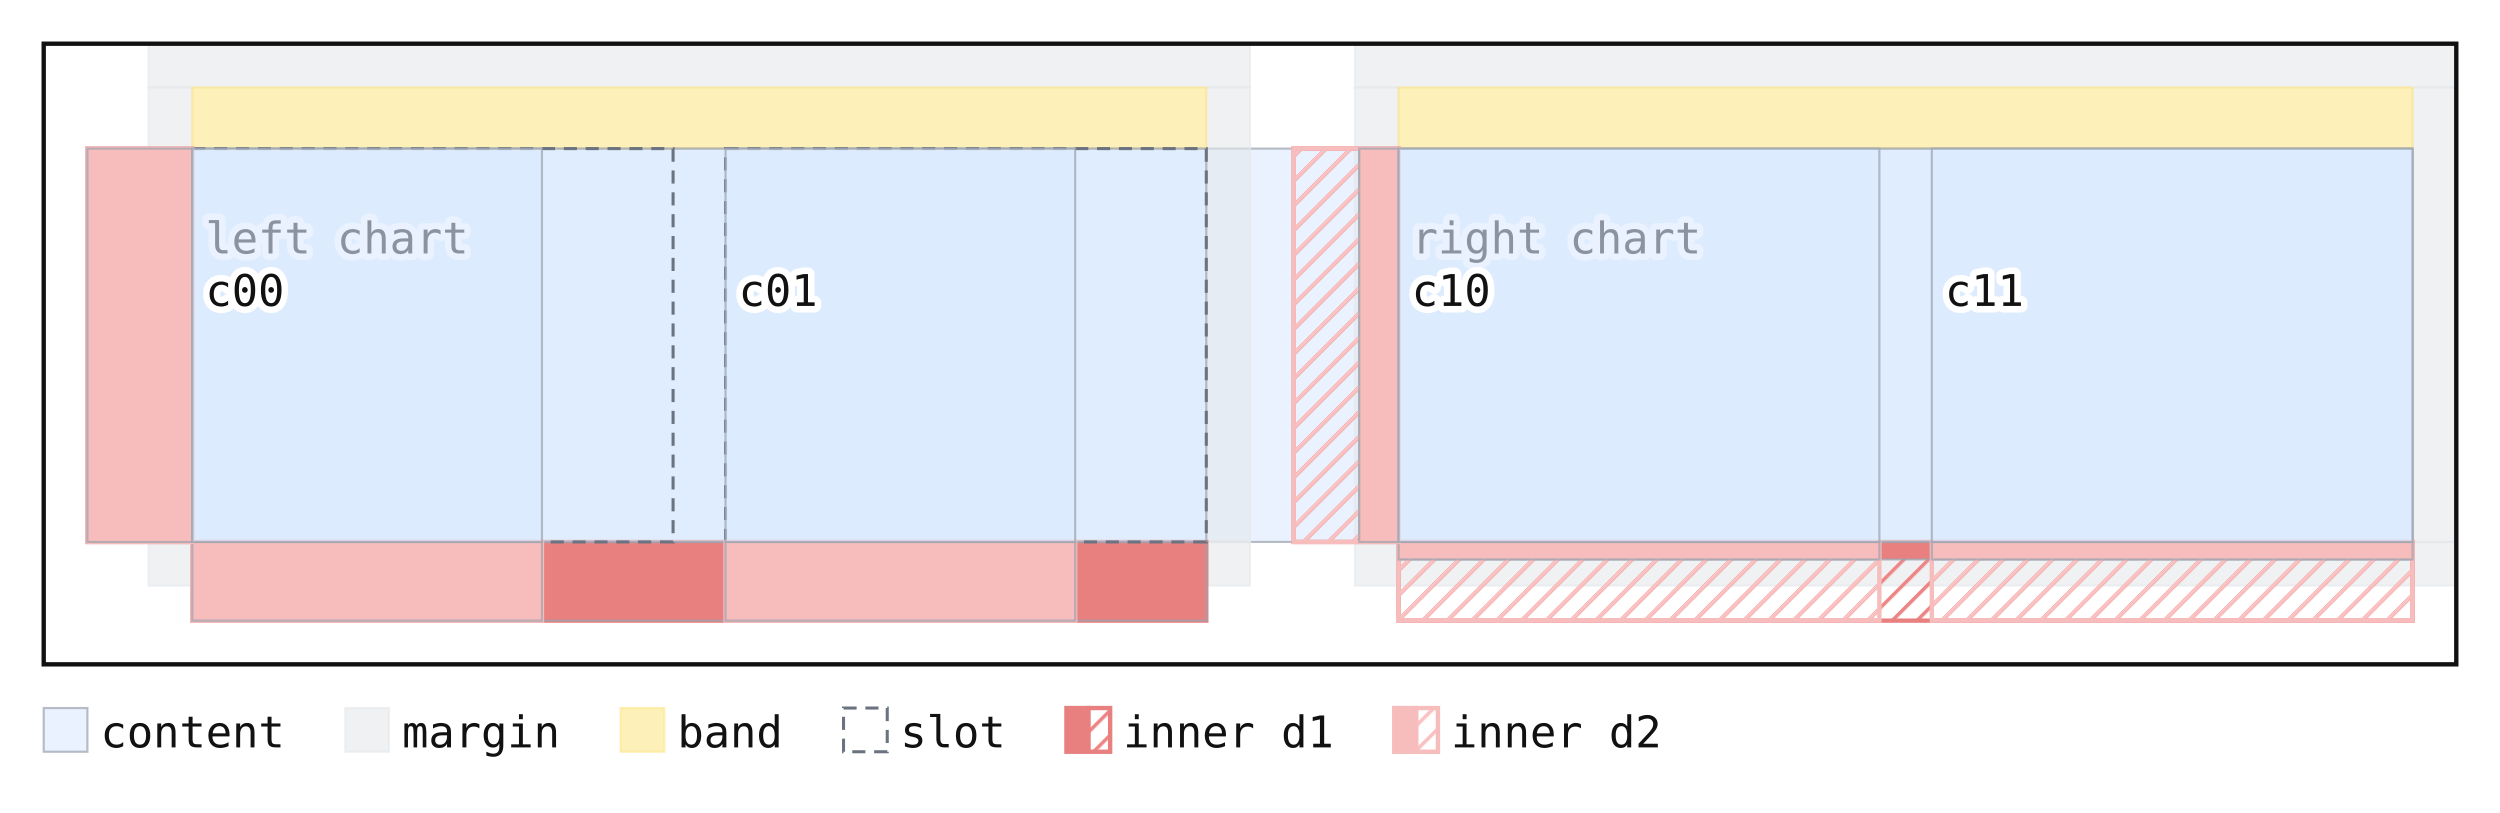
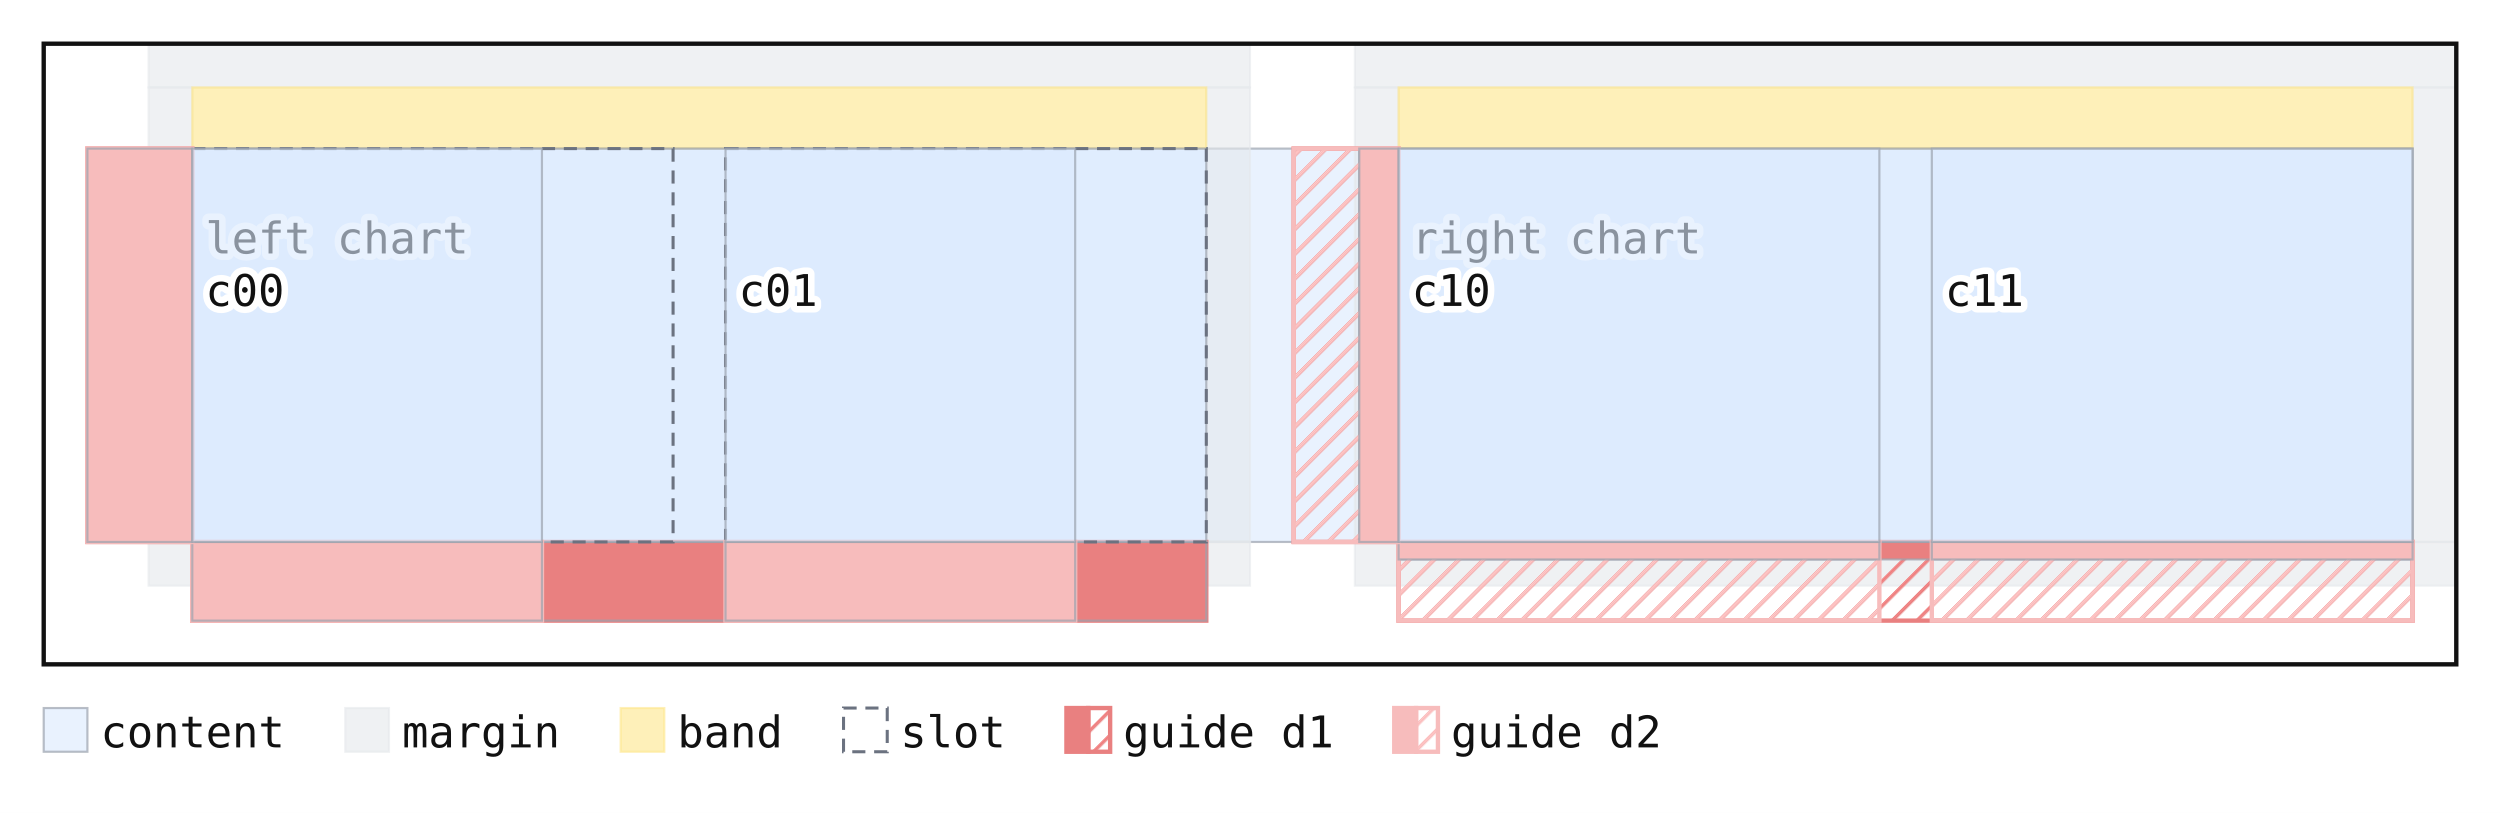
<svg xmlns="http://www.w3.org/2000/svg" viewBox="-10 -10 572 186" font-family="monospace" font-size="10">
  <defs>
-     <pattern id="hatch-i1" patternUnits="userSpaceOnUse" width="4" height="4" patternTransform="rotate(45)">
+     <pattern id="hatch-g1" patternUnits="userSpaceOnUse" width="4" height="4" patternTransform="rotate(45)">
      <line x1="0" y1="0" x2="0" y2="4" stroke="#e98080" stroke-width="1.6" />
    </pattern>
-     <pattern id="hatch-i2" patternUnits="userSpaceOnUse" width="4" height="4" patternTransform="rotate(45)">
+     <pattern id="hatch-g2" patternUnits="userSpaceOnUse" width="4" height="4" patternTransform="rotate(45)">
      <line x1="0" y1="0" x2="0" y2="4" stroke="#f7bcbc" stroke-width="1.6" />
    </pattern>
  </defs>
  <rect x="-10" y="-10" width="572" height="186" fill="#ffffff" />
  <rect x="34" y="24" width="508" height="90" fill="#dbeafe" fill-opacity="0.6" stroke="#9ca3af" stroke-width="0.5" stroke-opacity="0.7" />
  <rect x="24" y="0" width="252" height="10" fill="#e5e7eb" fill-opacity="0.6" stroke="#e5e7eb" stroke-width="0.5" stroke-opacity="0.6" />
  <rect x="24" y="114" width="252" height="10" fill="#e5e7eb" fill-opacity="0.6" stroke="#e5e7eb" stroke-width="0.5" stroke-opacity="0.6" />
  <rect x="24" y="10" width="10" height="104" fill="#e5e7eb" fill-opacity="0.6" stroke="#e5e7eb" stroke-width="0.5" stroke-opacity="0.6" />
  <rect x="266" y="10" width="10" height="104" fill="#e5e7eb" fill-opacity="0.6" stroke="#e5e7eb" stroke-width="0.5" stroke-opacity="0.6" />
  <rect x="34" y="10" width="232" height="14" fill="#fde68a" fill-opacity="0.6" stroke="#fde68a" stroke-width="0.5" stroke-opacity="0.6" />
-   <rect x="34" y="114" width="232" height="18" fill="url(#hatch-i1)" stroke="#e98080" stroke-width="1" />
+   <rect x="34" y="114" width="232" height="18" fill="url(#hatch-g1)" stroke="#e98080" stroke-width="1" />
  <rect x="34" y="114" width="232" height="18" fill="#e98080" stroke="#9ca3af" stroke-width="0.5" stroke-opacity="0.7" />
-   <rect x="10" y="24" width="24" height="90" fill="url(#hatch-i1)" stroke="#e98080" stroke-width="1" />
+   <rect x="10" y="24" width="24" height="90" fill="url(#hatch-g1)" stroke="#e98080" stroke-width="1" />
  <rect x="10" y="24" width="24" height="90" fill="#e98080" stroke="#9ca3af" stroke-width="0.5" stroke-opacity="0.7" />
  <rect x="34" y="24" width="232" height="90" fill="#dbeafe" fill-opacity="0.6" stroke="#9ca3af" stroke-width="0.5" stroke-opacity="0.7" />
  <text x="37" y="48" fill="#111111" stroke="#ffffff" stroke-width="3" stroke-linejoin="round" paint-order="stroke">left chart</text>
  <rect x="34" y="24" width="110" height="90" fill="none" stroke="#6b7280" stroke-width="0.7" stroke-dasharray="3 2" />
-   <rect x="34" y="114" width="80" height="18" fill="url(#hatch-i2)" stroke="#f7bcbc" stroke-width="1" />
+   <rect x="34" y="114" width="80" height="18" fill="url(#hatch-g2)" stroke="#f7bcbc" stroke-width="1" />
  <rect x="34" y="114" width="80" height="18" fill="#f7bcbc" stroke="#9ca3af" stroke-width="0.5" stroke-opacity="0.7" />
-   <rect x="10" y="24" width="24" height="90" fill="url(#hatch-i2)" stroke="#f7bcbc" stroke-width="1" />
+   <rect x="10" y="24" width="24" height="90" fill="url(#hatch-g2)" stroke="#f7bcbc" stroke-width="1" />
  <rect x="10" y="24" width="24" height="90" fill="#f7bcbc" stroke="#9ca3af" stroke-width="0.5" stroke-opacity="0.7" />
  <rect x="34" y="24" width="80" height="90" fill="#dbeafe" fill-opacity="0.6" stroke="#9ca3af" stroke-width="0.5" stroke-opacity="0.7" />
  <text x="37" y="60" fill="#111111" stroke="#ffffff" stroke-width="3" stroke-linejoin="round" paint-order="stroke">c00</text>
  <rect x="156" y="24" width="110" height="90" fill="none" stroke="#6b7280" stroke-width="0.7" stroke-dasharray="3 2" />
-   <rect x="156" y="114" width="80" height="18" fill="url(#hatch-i2)" stroke="#f7bcbc" stroke-width="1" />
+   <rect x="156" y="114" width="80" height="18" fill="url(#hatch-g2)" stroke="#f7bcbc" stroke-width="1" />
  <rect x="156" y="114" width="80" height="18" fill="#f7bcbc" stroke="#9ca3af" stroke-width="0.5" stroke-opacity="0.7" />
  <rect x="156" y="24" width="80" height="90" fill="#dbeafe" fill-opacity="0.6" stroke="#9ca3af" stroke-width="0.5" stroke-opacity="0.7" />
  <text x="159" y="60" fill="#111111" stroke="#ffffff" stroke-width="3" stroke-linejoin="round" paint-order="stroke">c01</text>
  <rect x="300" y="0" width="252" height="10" fill="#e5e7eb" fill-opacity="0.6" stroke="#e5e7eb" stroke-width="0.5" stroke-opacity="0.6" />
  <rect x="300" y="114" width="252" height="10" fill="#e5e7eb" fill-opacity="0.6" stroke="#e5e7eb" stroke-width="0.5" stroke-opacity="0.6" />
  <rect x="300" y="10" width="10" height="104" fill="#e5e7eb" fill-opacity="0.6" stroke="#e5e7eb" stroke-width="0.5" stroke-opacity="0.6" />
  <rect x="542" y="10" width="10" height="104" fill="#e5e7eb" fill-opacity="0.6" stroke="#e5e7eb" stroke-width="0.5" stroke-opacity="0.6" />
  <rect x="310" y="10" width="232" height="14" fill="#fde68a" fill-opacity="0.6" stroke="#fde68a" stroke-width="0.5" stroke-opacity="0.6" />
-   <rect x="310" y="114" width="232" height="18" fill="url(#hatch-i1)" stroke="#e98080" stroke-width="1" />
+   <rect x="310" y="114" width="232" height="18" fill="url(#hatch-g1)" stroke="#e98080" stroke-width="1" />
  <rect x="310" y="114" width="232" height="4" fill="#e98080" stroke="#9ca3af" stroke-width="0.5" stroke-opacity="0.7" />
-   <rect x="286" y="24" width="24" height="90" fill="url(#hatch-i1)" stroke="#e98080" stroke-width="1" />
+   <rect x="286" y="24" width="24" height="90" fill="url(#hatch-g1)" stroke="#e98080" stroke-width="1" />
  <rect x="301" y="24" width="9" height="90" fill="#e98080" stroke="#9ca3af" stroke-width="0.5" stroke-opacity="0.7" />
  <rect x="310" y="24" width="232" height="90" fill="#dbeafe" fill-opacity="0.6" stroke="#9ca3af" stroke-width="0.5" stroke-opacity="0.7" />
  <text x="313" y="48" fill="#111111" stroke="#ffffff" stroke-width="3" stroke-linejoin="round" paint-order="stroke">right chart</text>
-   <rect x="310" y="114" width="110" height="18" fill="url(#hatch-i2)" stroke="#f7bcbc" stroke-width="1" />
+   <rect x="310" y="114" width="110" height="18" fill="url(#hatch-g2)" stroke="#f7bcbc" stroke-width="1" />
  <rect x="310" y="114" width="110" height="4" fill="#f7bcbc" stroke="#9ca3af" stroke-width="0.5" stroke-opacity="0.7" />
-   <rect x="286" y="24" width="24" height="90" fill="url(#hatch-i2)" stroke="#f7bcbc" stroke-width="1" />
+   <rect x="286" y="24" width="24" height="90" fill="url(#hatch-g2)" stroke="#f7bcbc" stroke-width="1" />
  <rect x="301" y="24" width="9" height="90" fill="#f7bcbc" stroke="#9ca3af" stroke-width="0.5" stroke-opacity="0.7" />
  <rect x="310" y="24" width="110" height="90" fill="#dbeafe" fill-opacity="0.6" stroke="#9ca3af" stroke-width="0.5" stroke-opacity="0.7" />
  <text x="313" y="60" fill="#111111" stroke="#ffffff" stroke-width="3" stroke-linejoin="round" paint-order="stroke">c10</text>
-   <rect x="432" y="114" width="110" height="18" fill="url(#hatch-i2)" stroke="#f7bcbc" stroke-width="1" />
+   <rect x="432" y="114" width="110" height="18" fill="url(#hatch-g2)" stroke="#f7bcbc" stroke-width="1" />
  <rect x="432" y="114" width="110" height="4" fill="#f7bcbc" stroke="#9ca3af" stroke-width="0.5" stroke-opacity="0.7" />
  <rect x="432" y="24" width="110" height="90" fill="#dbeafe" fill-opacity="0.6" stroke="#9ca3af" stroke-width="0.5" stroke-opacity="0.7" />
  <text x="435" y="60" fill="#111111" stroke="#ffffff" stroke-width="3" stroke-linejoin="round" paint-order="stroke">c11</text>
  <rect x="0" y="152" width="10" height="10" fill="#dbeafe" fill-opacity="0.6" stroke="#9ca3af" stroke-width="0.5" stroke-opacity="0.7" />
  <text x="13" y="161" fill="#111111" stroke="#ffffff" stroke-width="3" stroke-linejoin="round" paint-order="stroke">content</text>
  <rect x="69" y="152" width="10" height="10" fill="#e5e7eb" fill-opacity="0.6" stroke="#e5e7eb" stroke-width="0.5" stroke-opacity="0.6" />
  <text x="82" y="161" fill="#111111" stroke="#ffffff" stroke-width="3" stroke-linejoin="round" paint-order="stroke">margin</text>
  <rect x="132" y="152" width="10" height="10" fill="#fde68a" fill-opacity="0.6" stroke="#fde68a" stroke-width="0.5" stroke-opacity="0.6" />
  <text x="145" y="161" fill="#111111" stroke="#ffffff" stroke-width="3" stroke-linejoin="round" paint-order="stroke">band</text>
  <rect x="183" y="152" width="10" height="10" fill="none" stroke="#6b7280" stroke-width="0.7" stroke-dasharray="3 2" />
  <text x="196" y="161" fill="#111111" stroke="#ffffff" stroke-width="3" stroke-linejoin="round" paint-order="stroke">slot</text>
  <rect x="234" y="152" width="5" height="10" fill="#e98080" stroke="#e98080" stroke-width="1" />
-   <rect x="239" y="152" width="5" height="10" fill="url(#hatch-i1)" stroke="#e98080" stroke-width="1" />
-   <text x="247" y="161" fill="#111111" stroke="#ffffff" stroke-width="3" stroke-linejoin="round" paint-order="stroke">inner d1</text>
+   <rect x="239" y="152" width="5" height="10" fill="url(#hatch-g1)" stroke="#e98080" stroke-width="1" />
+   <text x="247" y="161" fill="#111111" stroke="#ffffff" stroke-width="3" stroke-linejoin="round" paint-order="stroke">guide d1</text>
  <rect x="309" y="152" width="5" height="10" fill="#f7bcbc" stroke="#f7bcbc" stroke-width="1" />
-   <rect x="314" y="152" width="5" height="10" fill="url(#hatch-i2)" stroke="#f7bcbc" stroke-width="1" />
-   <text x="322" y="161" fill="#111111" stroke="#ffffff" stroke-width="3" stroke-linejoin="round" paint-order="stroke">inner d2</text>
+   <rect x="314" y="152" width="5" height="10" fill="url(#hatch-g2)" stroke="#f7bcbc" stroke-width="1" />
+   <text x="322" y="161" fill="#111111" stroke="#ffffff" stroke-width="3" stroke-linejoin="round" paint-order="stroke">guide d2</text>
  <rect x="0" y="0" width="552" height="142" fill="none" stroke="#111111" stroke-width="1" />
</svg>
